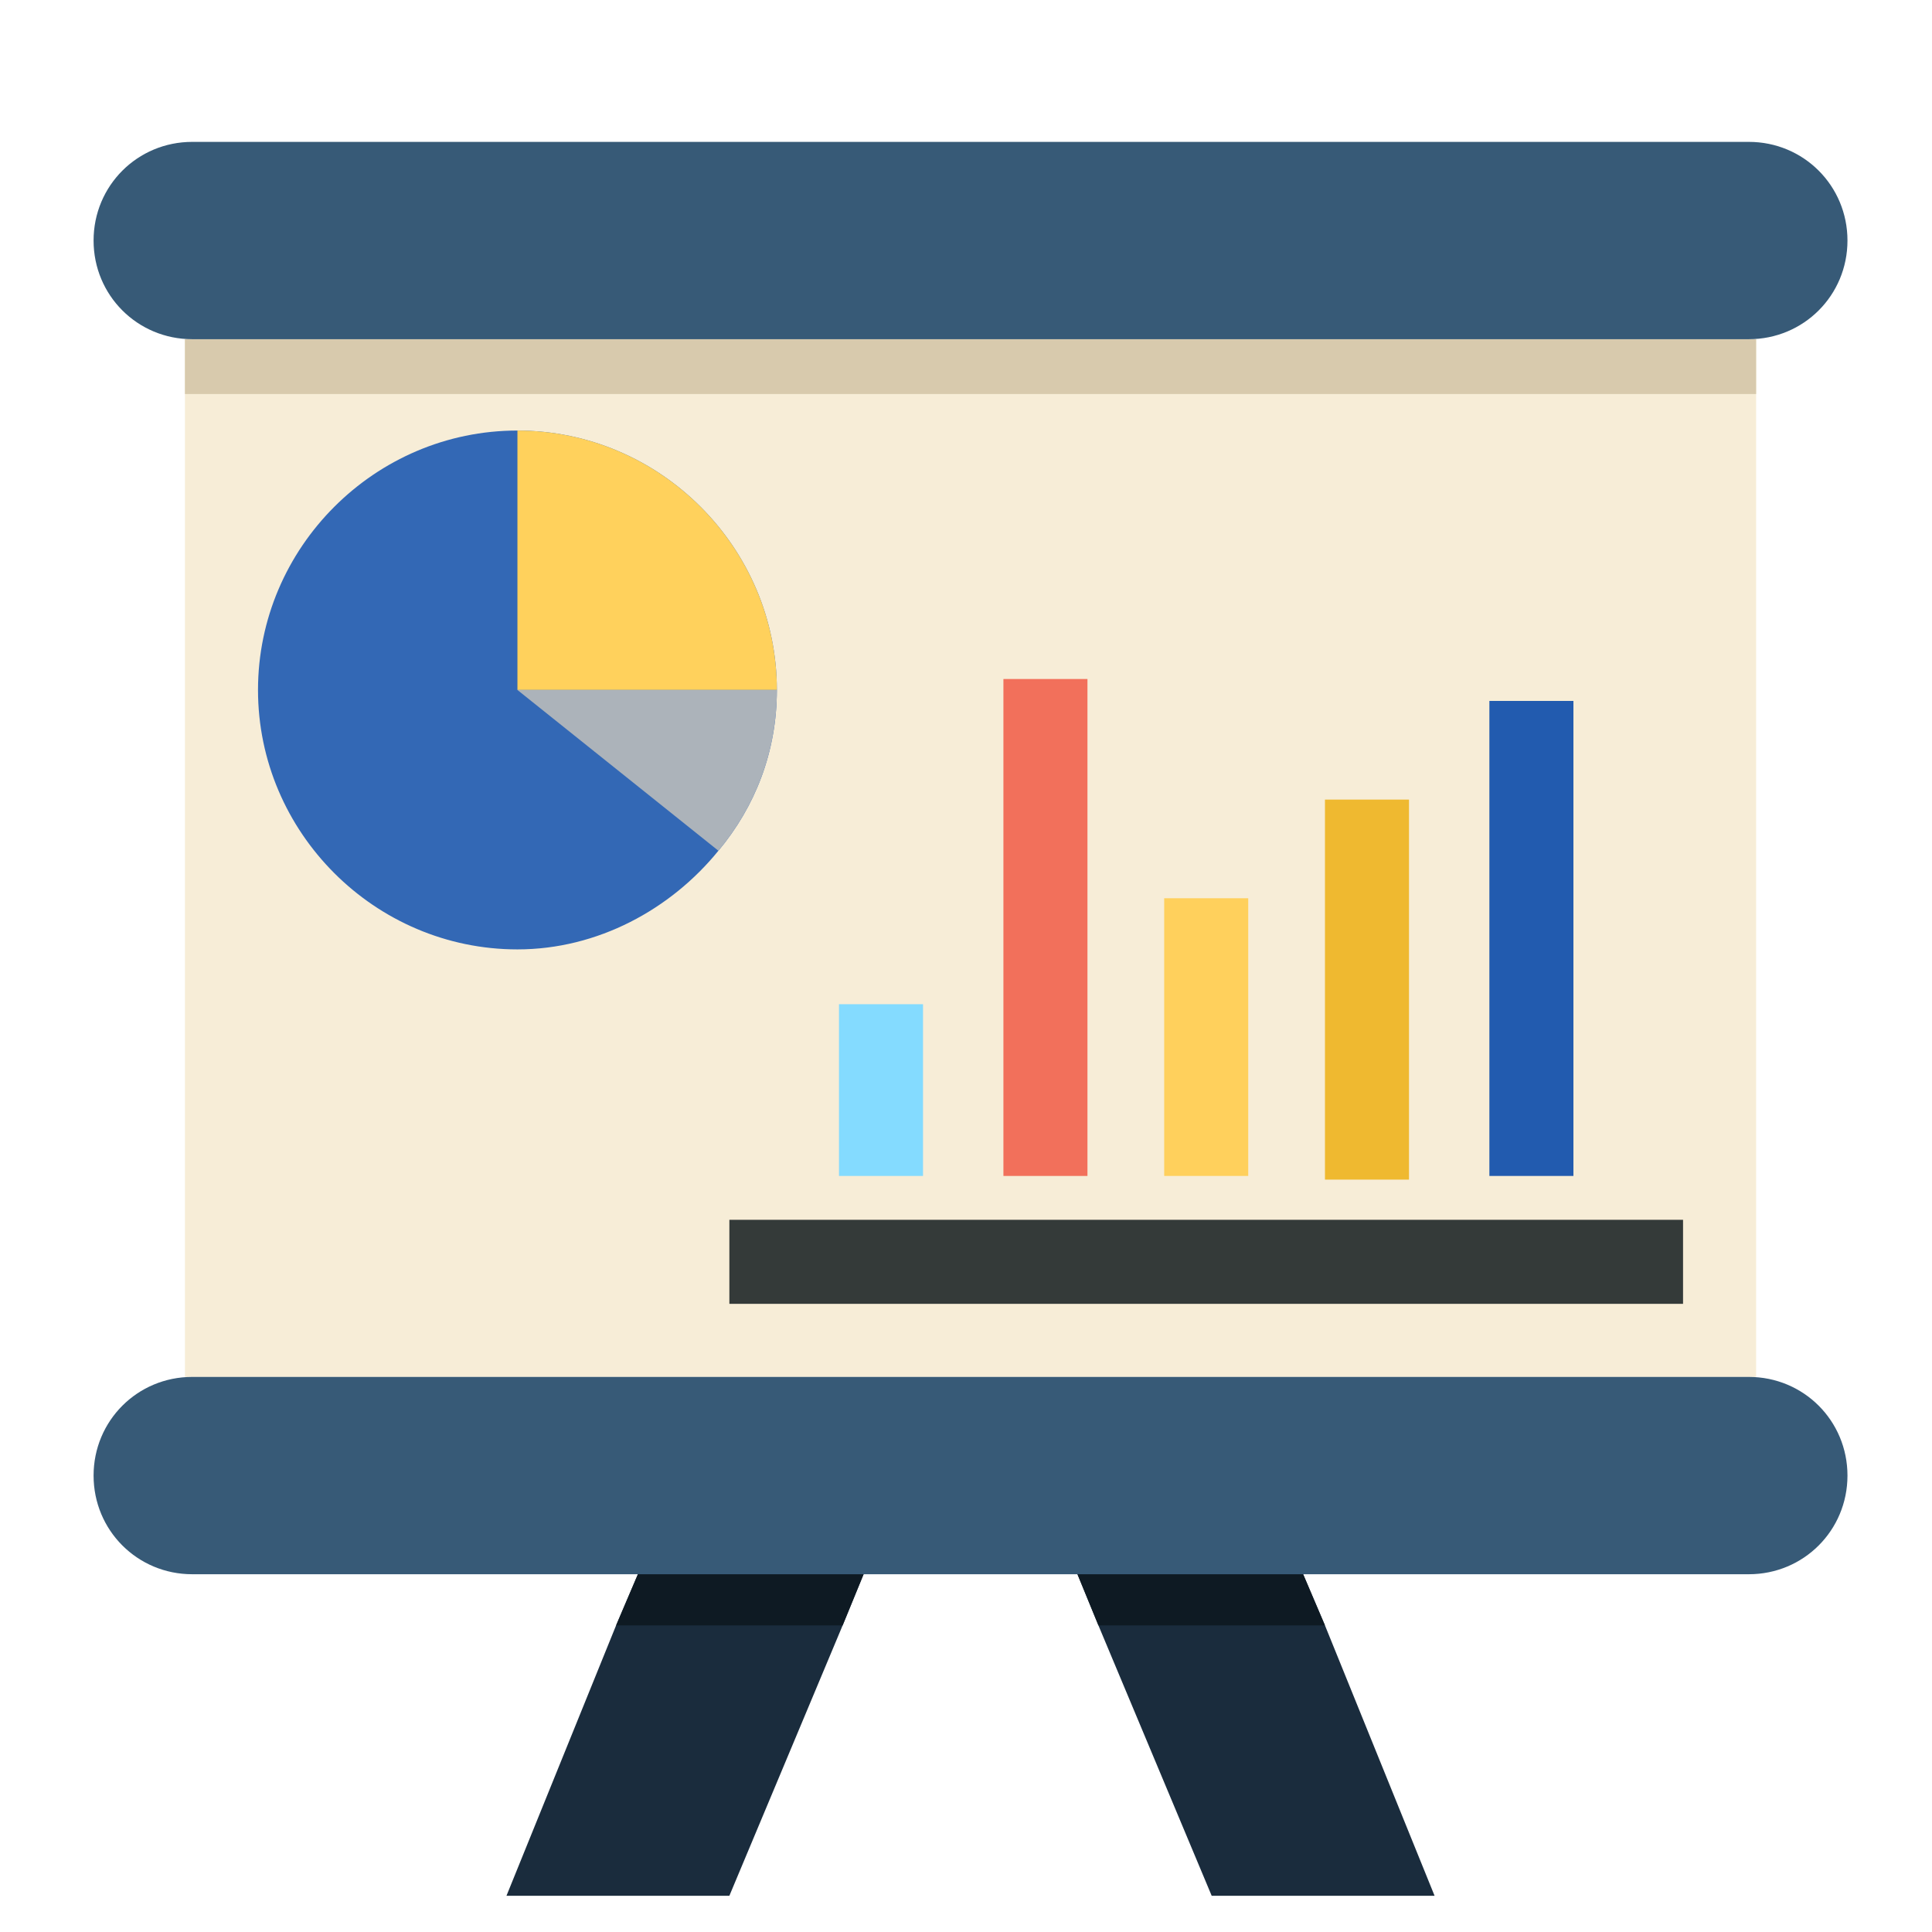
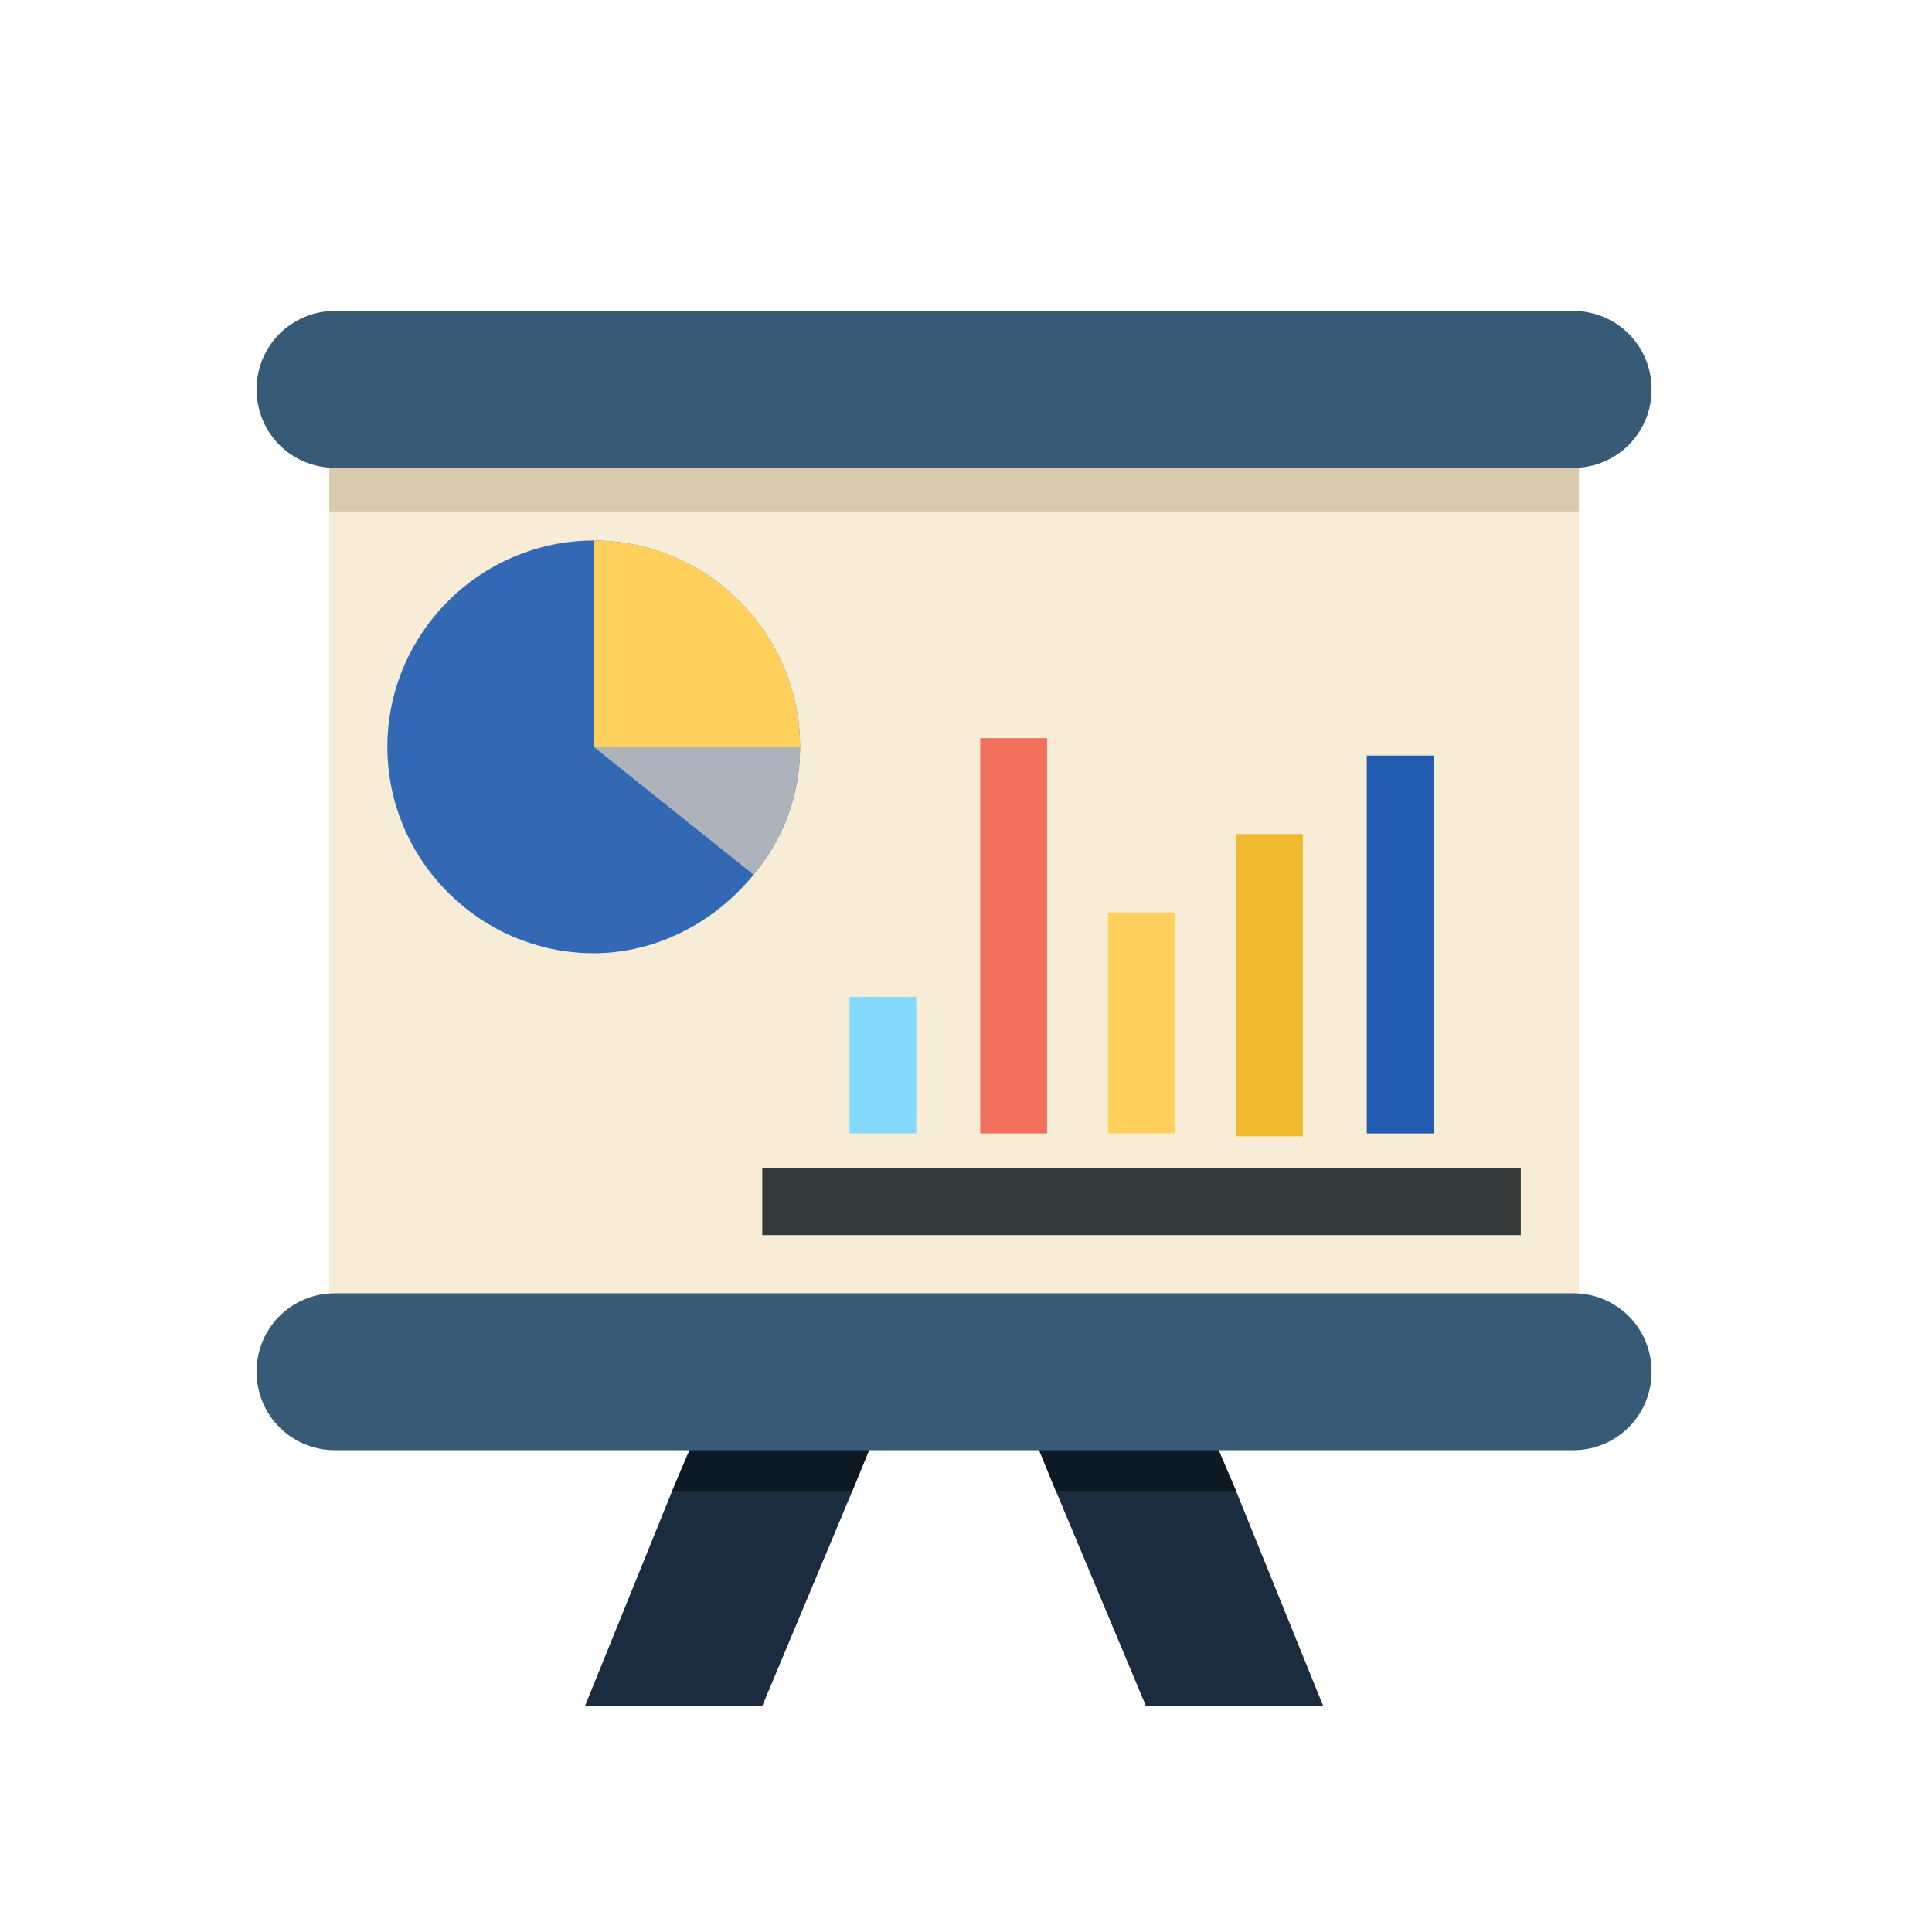
<svg xmlns="http://www.w3.org/2000/svg" version="1.1" id="Layer_1" x="0px" y="0px" width="320px" height="320px" viewBox="0 0 320 320" enable-background="new 0 0 320 320" xml:space="preserve">
-   <rect x="30.63" y="56.181" fill="#F7EDD7" width="260.239" height="171.88" />
-   <path fill="#D8CAAD" d="M290.87,56.181v9.078c-0.605,0-0.605,0-1.211,0H31.841c-0.605,0-0.605,0-1.211,0v-9.078H290.87z" />
-   <path fill="#3368B5" d="M128.674,114.281c0,10.289-3.631,19.367-9.683,26.629c-7.868,9.683-19.973,16.34-33.287,16.34  c-23.603,0-42.97-19.366-42.97-42.969s19.367-42.97,42.97-42.97S128.674,90.678,128.674,114.281z" />
-   <path fill="#FFD15C" d="M128.674,114.281h-42.97v-42.97C109.307,71.312,128.674,90.678,128.674,114.281z" />
-   <path fill="#ACB3BA" d="M128.674,114.281c0,10.289-3.631,19.367-9.683,26.629l-33.287-26.629H128.674z" />
-   <rect x="246.688" y="116.097" fill="#225BAF" width="13.921" height="78.677" />
-   <rect x="219.455" y="132.438" fill="#EFB930" width="13.92" height="62.942" />
-   <rect x="192.826" y="148.778" fill="#FFD05C" width="13.92" height="45.995" />
-   <rect x="166.197" y="112.466" fill="#F2705B" width="13.92" height="82.308" />
-   <rect x="138.962" y="166.329" fill="#84DBFF" width="13.92" height="28.444" />
-   <rect x="120.806" y="202.037" fill="#343A39" width="157.959" height="13.919" />
+   <rect x="54.534" y="77.494" fill="#F7EDD7" width="206.989" height="136.709" />
+   <path fill="#D8CAAD" d="M261.522,77.494v7.22c-0.481,0-0.481,0-0.964,0H55.497c-0.481,0-0.481,0-0.963,0v-7.22H261.522z" />
+   <path fill="#3368B5" d="M132.516,123.705c0,8.183-2.888,15.403-7.701,21.18c-6.258,7.701-15.887,12.997-26.476,12.997  c-18.774,0-34.178-15.403-34.178-34.176c0-18.773,15.404-34.178,34.178-34.178C117.112,89.527,132.516,104.932,132.516,123.705z" />
+   <path fill="#FFD15C" d="M132.516,123.705H98.339V89.527C117.112,89.528,132.516,104.932,132.516,123.705z" />
+   <path fill="#ACB3BA" d="M132.516,123.705c0,8.183-2.888,15.403-7.701,21.18l-26.476-21.18H132.516z" />
+   <rect x="226.381" y="125.149" fill="#225BAF" width="11.073" height="62.578" />
+   <rect x="204.721" y="138.146" fill="#EFB930" width="11.071" height="50.062" />
+   <rect x="183.541" y="151.143" fill="#FFD05C" width="11.072" height="36.584" />
+   <rect x="162.36" y="122.261" fill="#F2705B" width="11.072" height="65.466" />
+   <rect x="140.699" y="165.103" fill="#84DBFF" width="11.071" height="22.625" />
+   <rect x="126.258" y="193.504" fill="#343A39" width="125.636" height="11.071" />
  <g>
-     <polygon fill="#1A2C3D" points="154.698,232.297 139.567,269.215 120.806,314 83.888,314 102.044,269.215 117.78,232.297  " />
-     <polygon fill="#1A2C3D" points="237.611,314 200.693,314 181.933,269.215 166.802,232.297 203.72,232.297 219.455,269.215  " />
+     <polygon fill="#1A2C3D" points="153.215,217.571 141.18,246.936 126.258,282.557 96.895,282.557 111.335,246.936 123.851,217.571     " />
+     <polygon fill="#1A2C3D" points="219.162,282.557 189.798,282.557 174.877,246.936 162.843,217.571 192.207,217.571    204.721,246.936  " />
  </g>
  <g>
-     <polygon fill="#0E1A23" points="117.78,232.297 154.698,232.297 139.567,269.215 102.044,269.215  " />
-     <polygon fill="#0E1A23" points="219.455,269.215 181.933,269.215 166.802,232.297 203.72,232.297  " />
+     <polygon fill="#0E1A23" points="123.851,217.571 153.215,217.571 141.18,246.936 111.335,246.936  " />
+     <polygon fill="#0E1A23" points="204.721,246.936 174.877,246.936 162.843,217.571 192.207,217.571  " />
  </g>
  <g>
-     <path fill="#375A77" d="M31.841,56.181h257.818c9.077,0,16.34-7.262,16.34-16.34c0-9.078-7.262-16.341-16.34-16.341H31.841   c-9.078,0-16.341,7.263-16.341,16.341C15.5,48.918,22.763,56.181,31.841,56.181z" />
-     <path fill="#375A77" d="M289.659,228.061H31.841c-9.078,0-16.341,7.262-16.341,16.341c0,9.077,7.263,16.341,16.341,16.341h257.818   c9.077,0,16.34-7.264,16.34-16.341C306,235.322,298.737,228.061,289.659,228.061z" />
+     <path fill="#375A77" d="M55.497,77.494h205.062c7.221,0,12.997-5.776,12.997-12.997c0-7.22-5.776-12.997-12.997-12.997H55.497   c-7.22,0-12.997,5.777-12.997,12.997S48.277,77.494,55.497,77.494z" />
+     <path fill="#375A77" d="M260.559,214.203H55.497c-7.22,0-12.997,5.775-12.997,12.997c0,7.219,5.777,12.996,12.997,12.996h205.062   c7.221,0,12.997-5.777,12.997-12.996C273.557,219.978,267.779,214.203,260.559,214.203z" />
  </g>
</svg>
